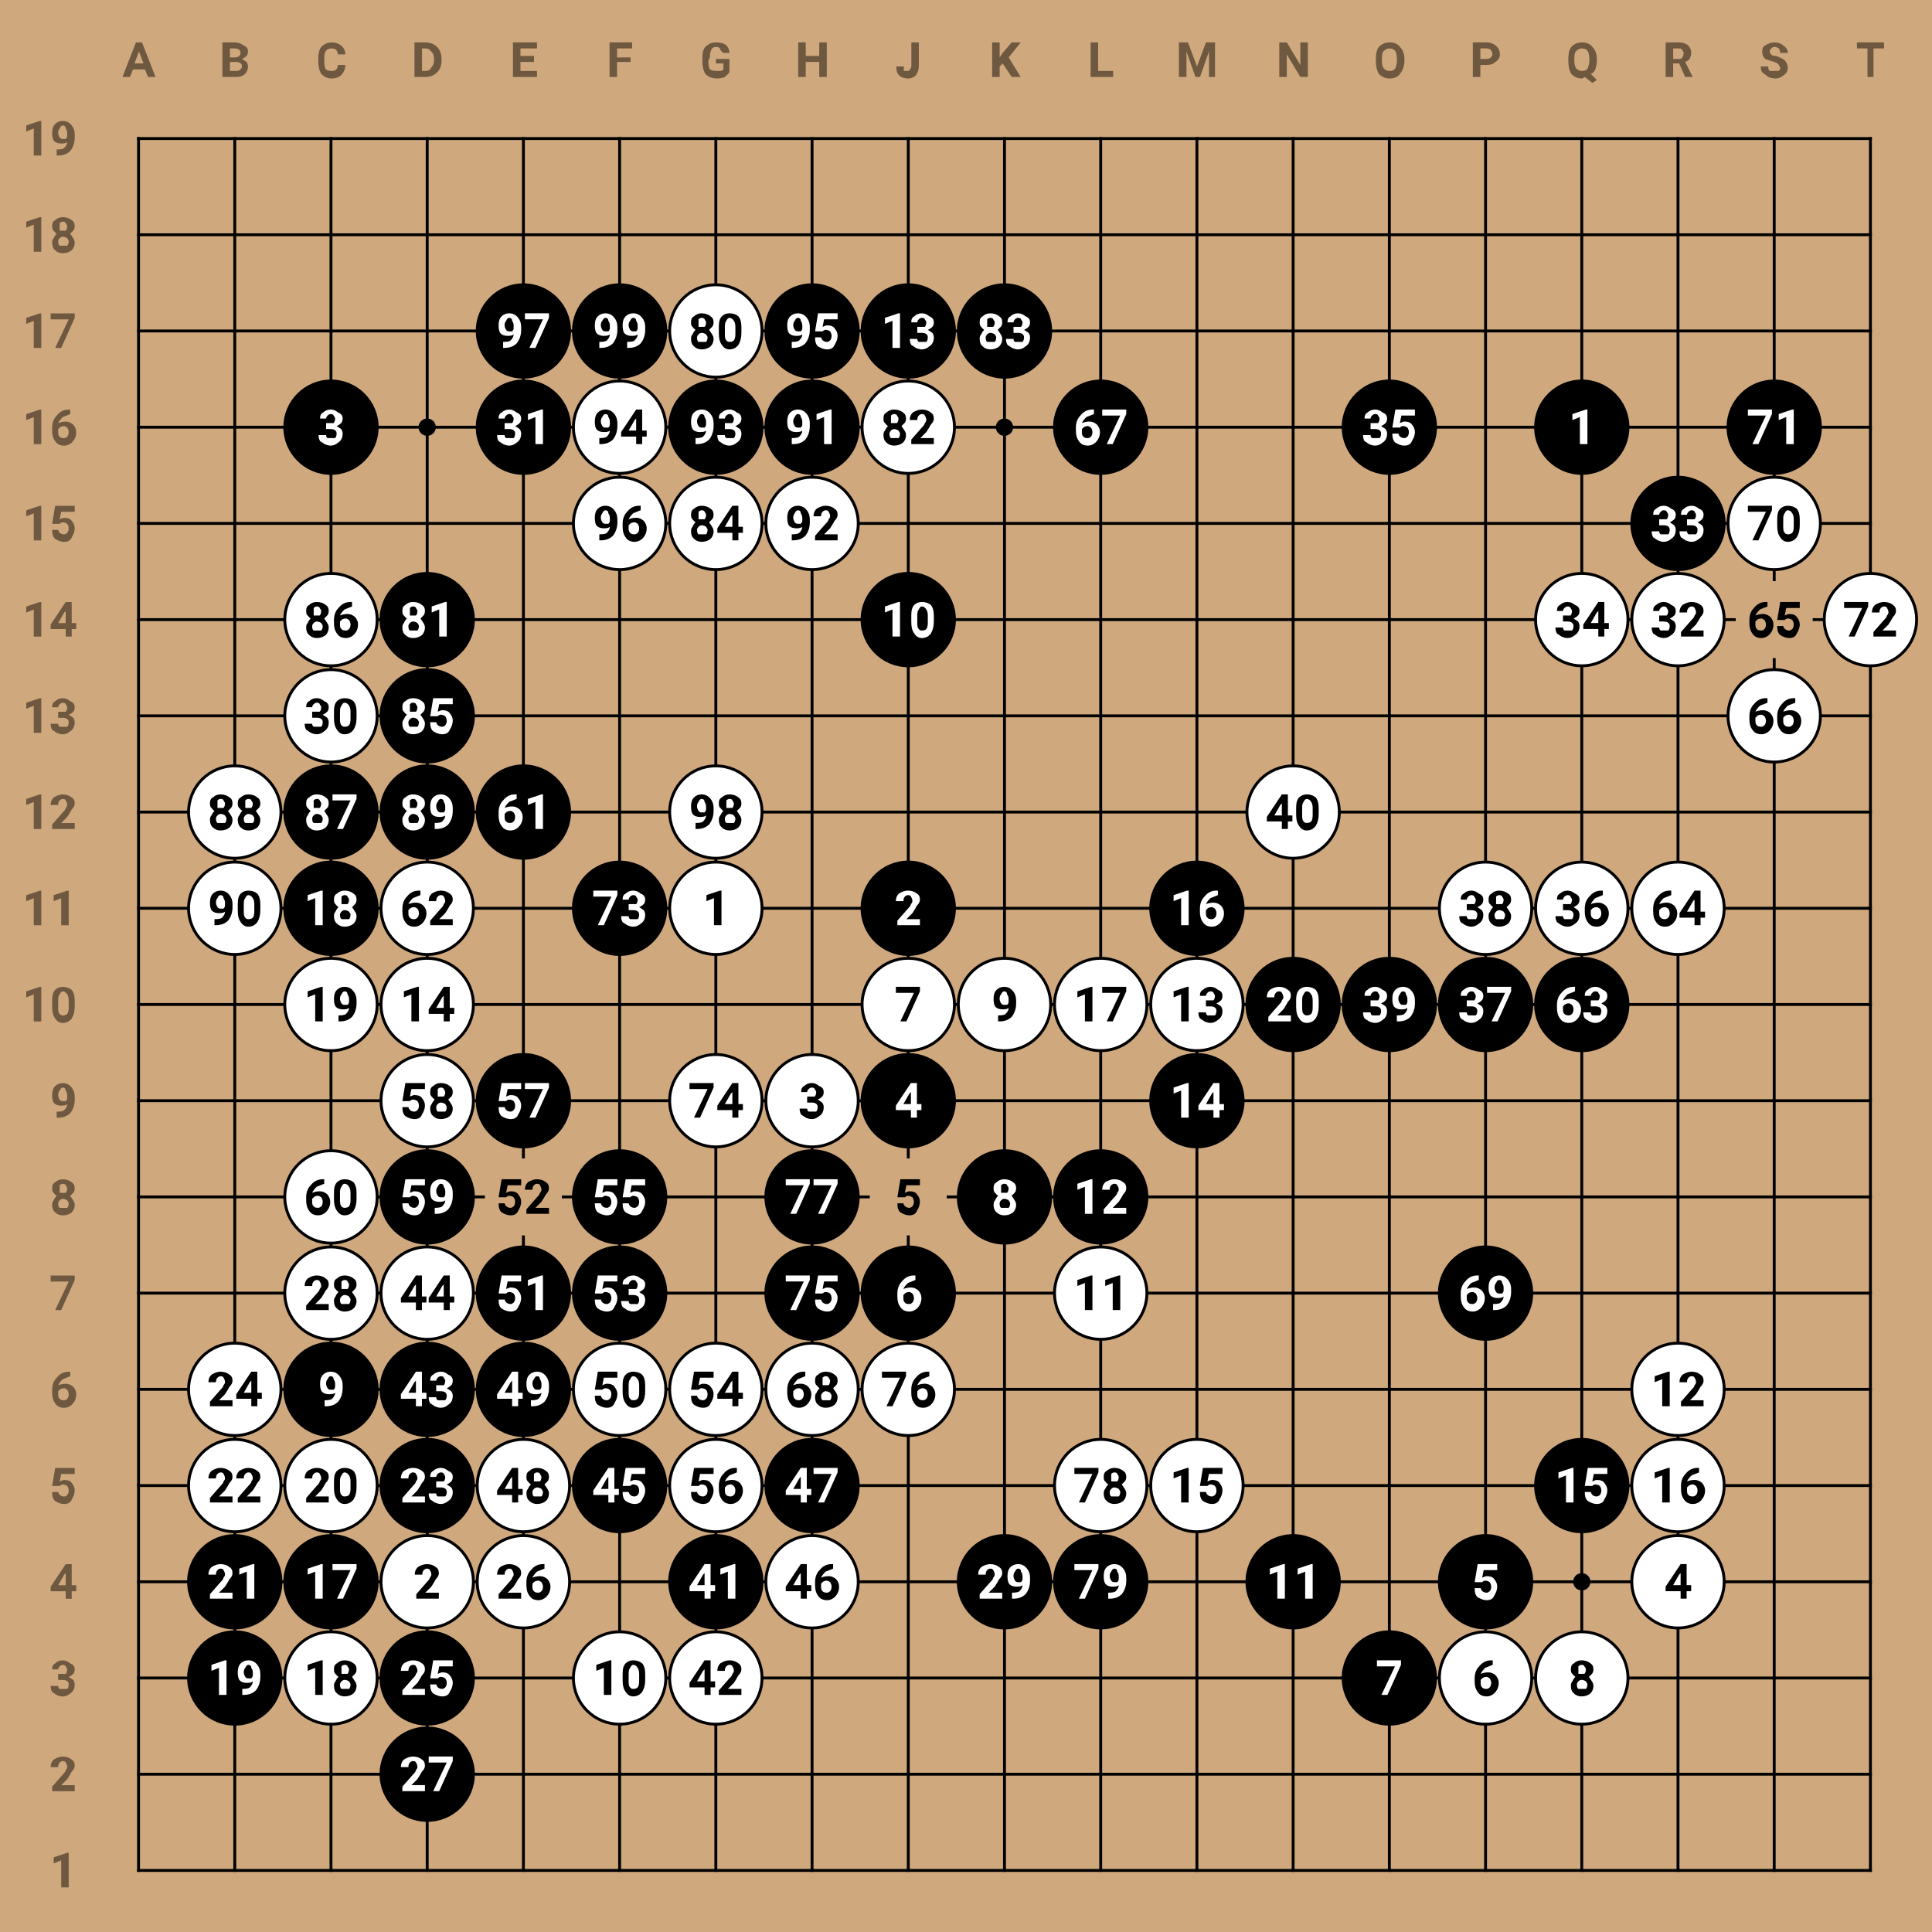
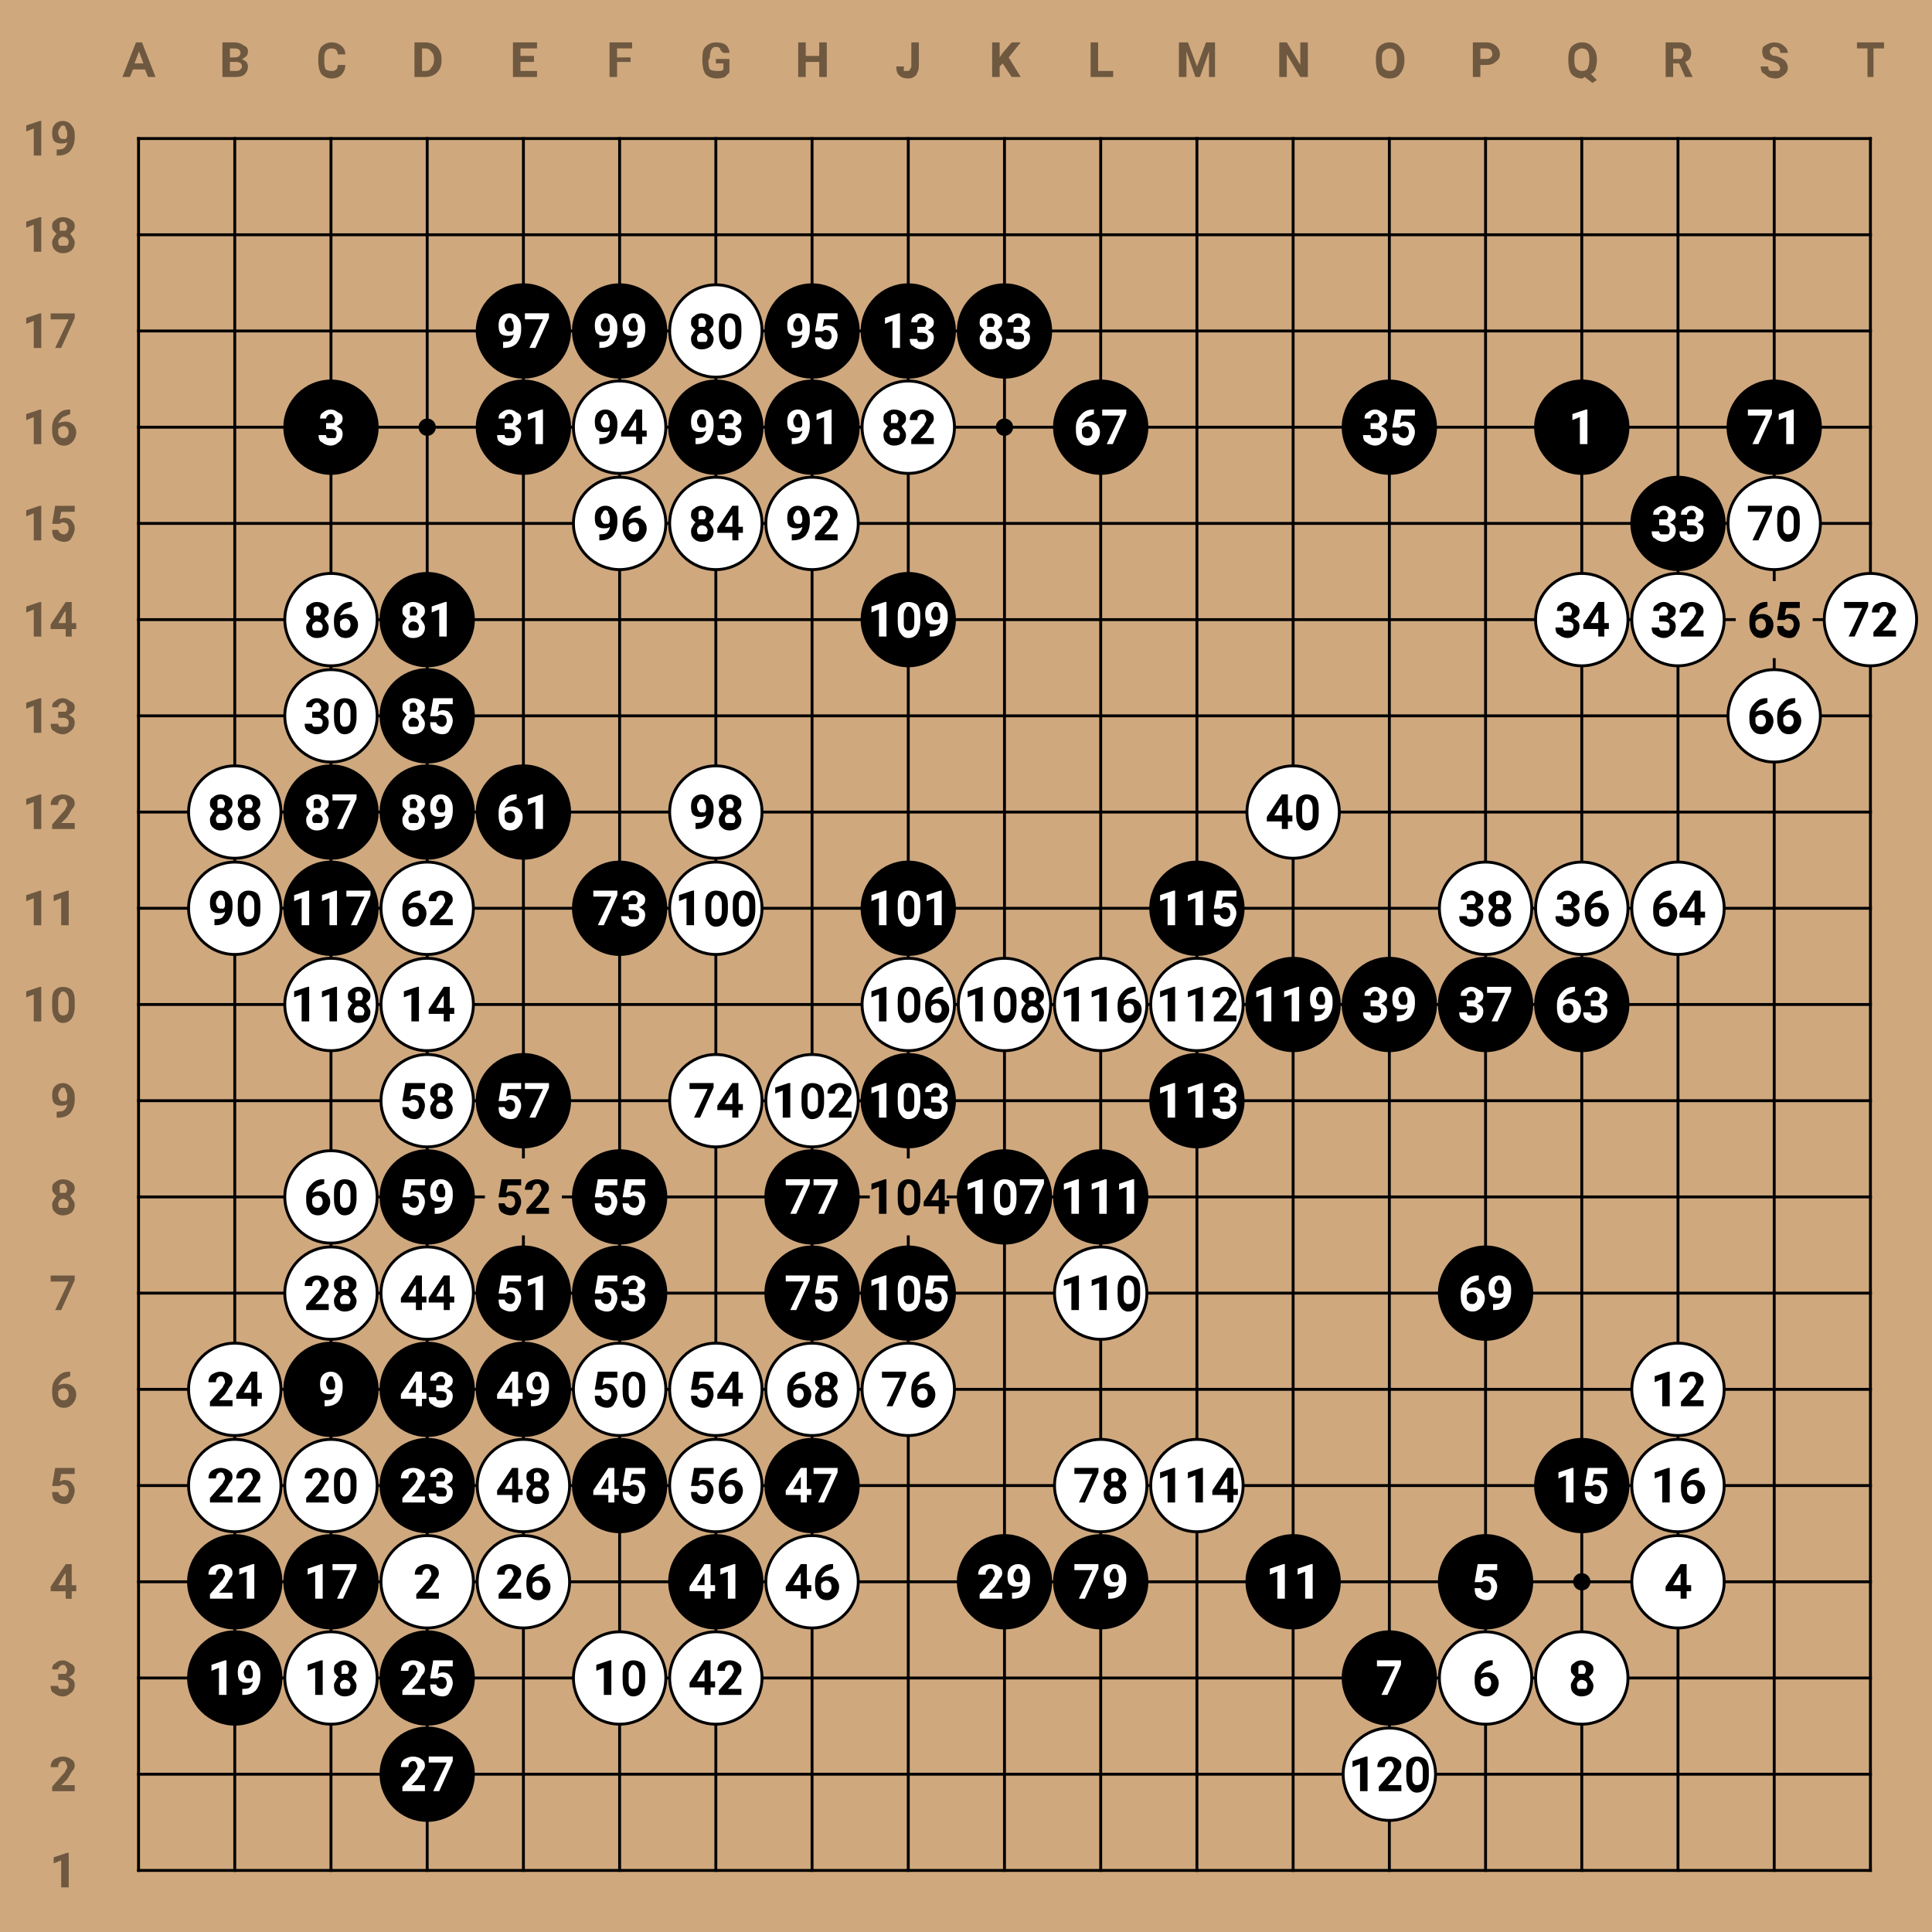
<svg xmlns="http://www.w3.org/2000/svg" font-family="Roboto" font-size="0.5" font-weight="700" viewBox="0 0 800 800" width="800">
  <defs>
    <clipPath id="board-clip">
      <rect height="19" width="19" x="-0.5" y="-0.5" />
    </clipPath>
    <marker id="linehead" markerHeight="4" markerWidth="4" refX="2" refY="2">
      <circle cx="2" cy="2" r="2" />
    </marker>
    <marker id="arrowhead" markerHeight="5" markerWidth="7" orient="auto" refX="7" refY="2.5">
      <polygon points="0 0, 7 2.5, 0 5" />
    </marker>
  </defs>
  <rect fill="#cfa87e" height="100%" width="100%" x="0" y="0" />
  <g id="diagram" transform="scale(39.84064, 39.84064)">
    <g id="board-view" transform="translate(1.44, 1.44)">
      <g clip-path="url(#board-clip)" id="goban">
        <g id="lines" stroke="black" stroke-linecap="square" stroke-width="0.03">
          <line x1="0" x2="0" y1="0" y2="18" />
          <line x1="1" x2="1" y1="0" y2="18" />
          <line x1="2" x2="2" y1="0" y2="18" />
          <line x1="3" x2="3" y1="0" y2="18" />
          <line x1="4" x2="4" y1="0" y2="18" />
          <line x1="5" x2="5" y1="0" y2="18" />
          <line x1="6" x2="6" y1="0" y2="18" />
          <line x1="7" x2="7" y1="0" y2="18" />
          <line x1="8" x2="8" y1="0" y2="18" />
          <line x1="9" x2="9" y1="0" y2="18" />
          <line x1="10" x2="10" y1="0" y2="18" />
          <line x1="11" x2="11" y1="0" y2="18" />
          <line x1="12" x2="12" y1="0" y2="18" />
          <line x1="13" x2="13" y1="0" y2="18" />
          <line x1="14" x2="14" y1="0" y2="18" />
          <line x1="15" x2="15" y1="0" y2="18" />
          <line x1="16" x2="16" y1="0" y2="18" />
          <line x1="17" x2="17" y1="0" y2="18" />
          <line x1="18" x2="18" y1="0" y2="18" />
          <line x1="0" x2="18" y1="0" y2="0" />
          <line x1="0" x2="18" y1="1" y2="1" />
          <line x1="0" x2="18" y1="2" y2="2" />
          <line x1="0" x2="18" y1="3" y2="3" />
          <line x1="0" x2="18" y1="4" y2="4" />
          <line x1="0" x2="18" y1="5" y2="5" />
          <line x1="0" x2="18" y1="6" y2="6" />
          <line x1="0" x2="18" y1="7" y2="7" />
          <line x1="0" x2="18" y1="8" y2="8" />
          <line x1="0" x2="18" y1="9" y2="9" />
          <line x1="0" x2="18" y1="10" y2="10" />
          <line x1="0" x2="18" y1="11" y2="11" />
          <line x1="0" x2="18" y1="12" y2="12" />
          <line x1="0" x2="18" y1="13" y2="13" />
          <line x1="0" x2="18" y1="14" y2="14" />
          <line x1="0" x2="18" y1="15" y2="15" />
          <line x1="0" x2="18" y1="16" y2="16" />
          <line x1="0" x2="18" y1="17" y2="17" />
          <line x1="0" x2="18" y1="18" y2="18" />
          <g fill="black" id="hoshi" stroke="none">
            <circle cx="3" cy="3" r="0.09" />
            <circle cx="3" cy="9" r="0.09" />
            <circle cx="3" cy="15" r="0.09" />
            <circle cx="9" cy="3" r="0.09" />
            <circle cx="9" cy="9" r="0.09" />
            <circle cx="9" cy="15" r="0.09" />
            <circle cx="15" cy="3" r="0.09" />
            <circle cx="15" cy="9" r="0.09" />
            <circle cx="15" cy="15" r="0.09" />
          </g>
        </g>
        <g id="stones" stroke="none">
          <circle cx="4" cy="2" fill="black" r="0.48" stroke="black" stroke-width="0.03" />
          <circle cx="5" cy="2" fill="black" r="0.48" stroke="black" stroke-width="0.03" />
          <circle cx="6" cy="2" fill="white" r="0.48" stroke="black" stroke-width="0.03" />
          <circle cx="7" cy="2" fill="black" r="0.48" stroke="black" stroke-width="0.03" />
          <circle cx="8" cy="2" fill="black" r="0.48" stroke="black" stroke-width="0.03" />
          <circle cx="9" cy="2" fill="black" r="0.48" stroke="black" stroke-width="0.03" />
          <circle cx="2" cy="3" fill="black" r="0.48" stroke="black" stroke-width="0.03" />
          <circle cx="4" cy="3" fill="black" r="0.48" stroke="black" stroke-width="0.03" />
          <circle cx="5" cy="3" fill="white" r="0.48" stroke="black" stroke-width="0.03" />
          <circle cx="6" cy="3" fill="black" r="0.48" stroke="black" stroke-width="0.03" />
          <circle cx="7" cy="3" fill="black" r="0.48" stroke="black" stroke-width="0.03" />
          <circle cx="8" cy="3" fill="white" r="0.48" stroke="black" stroke-width="0.03" />
          <circle cx="10" cy="3" fill="black" r="0.48" stroke="black" stroke-width="0.03" />
          <circle cx="13" cy="3" fill="black" r="0.48" stroke="black" stroke-width="0.03" />
          <circle cx="15" cy="3" fill="black" r="0.48" stroke="black" stroke-width="0.03" />
          <circle cx="17" cy="3" fill="black" r="0.48" stroke="black" stroke-width="0.03" />
          <circle cx="5" cy="4" fill="white" r="0.48" stroke="black" stroke-width="0.03" />
          <circle cx="6" cy="4" fill="white" r="0.48" stroke="black" stroke-width="0.03" />
          <circle cx="7" cy="4" fill="white" r="0.48" stroke="black" stroke-width="0.03" />
          <circle cx="16" cy="4" fill="black" r="0.48" stroke="black" stroke-width="0.03" />
          <circle cx="17" cy="4" fill="white" r="0.48" stroke="black" stroke-width="0.03" />
          <circle cx="2" cy="5" fill="white" r="0.48" stroke="black" stroke-width="0.03" />
          <circle cx="3" cy="5" fill="black" r="0.48" stroke="black" stroke-width="0.03" />
          <circle cx="8" cy="5" fill="black" r="0.48" stroke="black" stroke-width="0.03" />
          <circle cx="15" cy="5" fill="white" r="0.48" stroke="black" stroke-width="0.03" />
          <circle cx="16" cy="5" fill="white" r="0.48" stroke="black" stroke-width="0.03" />
          <circle cx="18" cy="5" fill="white" r="0.48" stroke="black" stroke-width="0.03" />
          <circle cx="2" cy="6" fill="white" r="0.48" stroke="black" stroke-width="0.03" />
          <circle cx="3" cy="6" fill="black" r="0.48" stroke="black" stroke-width="0.03" />
          <circle cx="17" cy="6" fill="white" r="0.48" stroke="black" stroke-width="0.03" />
          <circle cx="1" cy="7" fill="white" r="0.48" stroke="black" stroke-width="0.03" />
          <circle cx="2" cy="7" fill="black" r="0.48" stroke="black" stroke-width="0.03" />
          <circle cx="3" cy="7" fill="black" r="0.48" stroke="black" stroke-width="0.03" />
          <circle cx="4" cy="7" fill="black" r="0.48" stroke="black" stroke-width="0.03" />
          <circle cx="6" cy="7" fill="white" r="0.48" stroke="black" stroke-width="0.03" />
          <circle cx="12" cy="7" fill="white" r="0.48" stroke="black" stroke-width="0.03" />
          <circle cx="1" cy="8" fill="white" r="0.48" stroke="black" stroke-width="0.03" />
          <circle cx="2" cy="8" fill="black" r="0.48" stroke="black" stroke-width="0.03" />
          <circle cx="3" cy="8" fill="white" r="0.48" stroke="black" stroke-width="0.03" />
          <circle cx="5" cy="8" fill="black" r="0.48" stroke="black" stroke-width="0.03" />
          <circle cx="6" cy="8" fill="white" r="0.48" stroke="black" stroke-width="0.03" />
          <circle cx="8" cy="8" fill="black" r="0.48" stroke="black" stroke-width="0.03" />
          <circle cx="11" cy="8" fill="black" r="0.48" stroke="black" stroke-width="0.03" />
          <circle cx="14" cy="8" fill="white" r="0.48" stroke="black" stroke-width="0.03" />
          <circle cx="15" cy="8" fill="white" r="0.48" stroke="black" stroke-width="0.03" />
          <circle cx="16" cy="8" fill="white" r="0.48" stroke="black" stroke-width="0.03" />
          <circle cx="2" cy="9" fill="white" r="0.48" stroke="black" stroke-width="0.03" />
          <circle cx="3" cy="9" fill="white" r="0.48" stroke="black" stroke-width="0.03" />
          <circle cx="8" cy="9" fill="white" r="0.48" stroke="black" stroke-width="0.03" />
          <circle cx="9" cy="9" fill="white" r="0.48" stroke="black" stroke-width="0.03" />
          <circle cx="10" cy="9" fill="white" r="0.48" stroke="black" stroke-width="0.03" />
          <circle cx="11" cy="9" fill="white" r="0.48" stroke="black" stroke-width="0.03" />
          <circle cx="12" cy="9" fill="black" r="0.48" stroke="black" stroke-width="0.03" />
          <circle cx="13" cy="9" fill="black" r="0.48" stroke="black" stroke-width="0.03" />
          <circle cx="14" cy="9" fill="black" r="0.48" stroke="black" stroke-width="0.03" />
          <circle cx="15" cy="9" fill="black" r="0.48" stroke="black" stroke-width="0.03" />
          <circle cx="3" cy="10" fill="white" r="0.48" stroke="black" stroke-width="0.03" />
          <circle cx="4" cy="10" fill="black" r="0.48" stroke="black" stroke-width="0.03" />
          <circle cx="6" cy="10" fill="white" r="0.48" stroke="black" stroke-width="0.03" />
          <circle cx="7" cy="10" fill="white" r="0.48" stroke="black" stroke-width="0.03" />
          <circle cx="8" cy="10" fill="black" r="0.48" stroke="black" stroke-width="0.03" />
          <circle cx="11" cy="10" fill="black" r="0.48" stroke="black" stroke-width="0.03" />
          <circle cx="2" cy="11" fill="white" r="0.48" stroke="black" stroke-width="0.03" />
          <circle cx="3" cy="11" fill="black" r="0.48" stroke="black" stroke-width="0.03" />
          <circle cx="5" cy="11" fill="black" r="0.48" stroke="black" stroke-width="0.03" />
          <circle cx="7" cy="11" fill="black" r="0.48" stroke="black" stroke-width="0.03" />
          <circle cx="9" cy="11" fill="black" r="0.48" stroke="black" stroke-width="0.03" />
          <circle cx="10" cy="11" fill="black" r="0.48" stroke="black" stroke-width="0.03" />
          <circle cx="2" cy="12" fill="white" r="0.48" stroke="black" stroke-width="0.03" />
          <circle cx="3" cy="12" fill="white" r="0.48" stroke="black" stroke-width="0.03" />
          <circle cx="4" cy="12" fill="black" r="0.48" stroke="black" stroke-width="0.03" />
          <circle cx="5" cy="12" fill="black" r="0.48" stroke="black" stroke-width="0.03" />
          <circle cx="7" cy="12" fill="black" r="0.48" stroke="black" stroke-width="0.03" />
          <circle cx="8" cy="12" fill="black" r="0.48" stroke="black" stroke-width="0.03" />
          <circle cx="10" cy="12" fill="white" r="0.48" stroke="black" stroke-width="0.03" />
          <circle cx="14" cy="12" fill="black" r="0.48" stroke="black" stroke-width="0.03" />
          <circle cx="1" cy="13" fill="white" r="0.48" stroke="black" stroke-width="0.03" />
          <circle cx="2" cy="13" fill="black" r="0.48" stroke="black" stroke-width="0.03" />
          <circle cx="3" cy="13" fill="black" r="0.48" stroke="black" stroke-width="0.03" />
          <circle cx="4" cy="13" fill="black" r="0.48" stroke="black" stroke-width="0.03" />
          <circle cx="5" cy="13" fill="white" r="0.48" stroke="black" stroke-width="0.03" />
          <circle cx="6" cy="13" fill="white" r="0.48" stroke="black" stroke-width="0.03" />
          <circle cx="7" cy="13" fill="white" r="0.48" stroke="black" stroke-width="0.03" />
          <circle cx="8" cy="13" fill="white" r="0.48" stroke="black" stroke-width="0.03" />
          <circle cx="16" cy="13" fill="white" r="0.48" stroke="black" stroke-width="0.03" />
          <circle cx="1" cy="14" fill="white" r="0.48" stroke="black" stroke-width="0.03" />
          <circle cx="2" cy="14" fill="white" r="0.48" stroke="black" stroke-width="0.03" />
          <circle cx="3" cy="14" fill="black" r="0.48" stroke="black" stroke-width="0.03" />
          <circle cx="4" cy="14" fill="white" r="0.48" stroke="black" stroke-width="0.03" />
          <circle cx="5" cy="14" fill="black" r="0.48" stroke="black" stroke-width="0.03" />
          <circle cx="6" cy="14" fill="white" r="0.48" stroke="black" stroke-width="0.03" />
          <circle cx="7" cy="14" fill="black" r="0.48" stroke="black" stroke-width="0.03" />
          <circle cx="10" cy="14" fill="white" r="0.48" stroke="black" stroke-width="0.03" />
          <circle cx="11" cy="14" fill="white" r="0.48" stroke="black" stroke-width="0.03" />
          <circle cx="15" cy="14" fill="black" r="0.48" stroke="black" stroke-width="0.03" />
          <circle cx="16" cy="14" fill="white" r="0.48" stroke="black" stroke-width="0.03" />
          <circle cx="1" cy="15" fill="black" r="0.48" stroke="black" stroke-width="0.03" />
          <circle cx="2" cy="15" fill="black" r="0.48" stroke="black" stroke-width="0.03" />
          <circle cx="3" cy="15" fill="white" r="0.48" stroke="black" stroke-width="0.03" />
          <circle cx="4" cy="15" fill="white" r="0.48" stroke="black" stroke-width="0.03" />
          <circle cx="6" cy="15" fill="black" r="0.48" stroke="black" stroke-width="0.03" />
          <circle cx="7" cy="15" fill="white" r="0.48" stroke="black" stroke-width="0.03" />
          <circle cx="9" cy="15" fill="black" r="0.48" stroke="black" stroke-width="0.03" />
          <circle cx="10" cy="15" fill="black" r="0.48" stroke="black" stroke-width="0.03" />
          <circle cx="12" cy="15" fill="black" r="0.48" stroke="black" stroke-width="0.03" />
          <circle cx="14" cy="15" fill="black" r="0.48" stroke="black" stroke-width="0.03" />
          <circle cx="16" cy="15" fill="white" r="0.48" stroke="black" stroke-width="0.03" />
          <circle cx="1" cy="16" fill="black" r="0.48" stroke="black" stroke-width="0.03" />
          <circle cx="2" cy="16" fill="white" r="0.48" stroke="black" stroke-width="0.03" />
          <circle cx="3" cy="16" fill="black" r="0.48" stroke="black" stroke-width="0.03" />
          <circle cx="5" cy="16" fill="white" r="0.48" stroke="black" stroke-width="0.03" />
          <circle cx="6" cy="16" fill="white" r="0.48" stroke="black" stroke-width="0.03" />
          <circle cx="13" cy="16" fill="black" r="0.48" stroke="black" stroke-width="0.03" />
          <circle cx="14" cy="16" fill="white" r="0.48" stroke="black" stroke-width="0.03" />
          <circle cx="15" cy="16" fill="white" r="0.48" stroke="black" stroke-width="0.03" />
          <circle cx="3" cy="17" fill="black" r="0.48" stroke="black" stroke-width="0.03" />
+           <circle cx="13" cy="17" fill="white" r="0.48" stroke="black" stroke-width="0.03" />
        </g>
        <g id="move-numbers" text-anchor="middle">
          <g>
            <text dy="0.35em" fill="white" x="15" y="3">1</text>
          </g>
          <g>
            <text dy="0.35em" fill="black" x="3" y="15">2</text>
          </g>
          <g>
            <text dy="0.35em" fill="white" x="2" y="3">3</text>
          </g>
          <g>
            <text dy="0.35em" fill="black" x="16" y="15">4</text>
          </g>
          <g>
            <text dy="0.35em" fill="white" x="14" y="15">5</text>
          </g>
          <g>
            <text dy="0.35em" fill="black" x="14" y="16">6</text>
          </g>
          <g>
            <text dy="0.35em" fill="white" x="13" y="16">7</text>
          </g>
          <g>
            <text dy="0.35em" fill="black" x="15" y="16">8</text>
          </g>
          <g>
            <text dy="0.35em" fill="white" x="2" y="13">9</text>
          </g>
          <g>
            <text dy="0.35em" fill="black" x="5" y="16">10</text>
          </g>
          <g>
            <text dy="0.35em" fill="white" x="12" y="15">11</text>
          </g>
          <g>
            <text dy="0.35em" fill="black" x="16" y="13">12</text>
          </g>
          <g>
            <text dy="0.35em" fill="white" x="8" y="2">13</text>
          </g>
          <g>
            <text dy="0.35em" fill="black" x="3" y="9">14</text>
          </g>
          <g>
            <text dy="0.35em" fill="white" x="15" y="14">15</text>
          </g>
          <g>
            <text dy="0.35em" fill="black" x="16" y="14">16</text>
          </g>
          <g>
            <text dy="0.35em" fill="white" x="2" y="15">17</text>
          </g>
          <g>
            <text dy="0.35em" fill="black" x="2" y="16">18</text>
          </g>
          <g>
            <text dy="0.35em" fill="white" x="1" y="16">19</text>
          </g>
          <g>
            <text dy="0.35em" fill="black" x="2" y="14">20</text>
          </g>
          <g>
            <text dy="0.35em" fill="white" x="1" y="15">21</text>
          </g>
          <g>
            <text dy="0.35em" fill="black" x="1" y="14">22</text>
          </g>
          <g>
            <text dy="0.35em" fill="white" x="3" y="14">23</text>
          </g>
          <g>
            <text dy="0.35em" fill="black" x="1" y="13">24</text>
          </g>
          <g>
            <text dy="0.35em" fill="white" x="3" y="16">25</text>
          </g>
          <g>
            <text dy="0.35em" fill="black" x="4" y="15">26</text>
          </g>
          <g>
            <text dy="0.35em" fill="white" x="3" y="17">27</text>
          </g>
          <g>
            <text dy="0.35em" fill="black" x="2" y="12">28</text>
          </g>
          <g>
            <text dy="0.35em" fill="white" x="9" y="15">29</text>
          </g>
          <g>
            <text dy="0.35em" fill="black" x="2" y="6">30</text>
          </g>
          <g>
            <text dy="0.35em" fill="white" x="4" y="3">31</text>
          </g>
          <g>
            <text dy="0.35em" fill="black" x="16" y="5">32</text>
          </g>
          <g>
            <text dy="0.35em" fill="white" x="16" y="4">33</text>
          </g>
          <g>
            <text dy="0.35em" fill="black" x="15" y="5">34</text>
          </g>
          <g>
            <text dy="0.35em" fill="white" x="13" y="3">35</text>
          </g>
          <g>
            <text dy="0.35em" fill="black" x="15" y="8">36</text>
          </g>
          <g>
            <text dy="0.35em" fill="white" x="14" y="9">37</text>
          </g>
          <g>
            <text dy="0.35em" fill="black" x="14" y="8">38</text>
          </g>
          <g>
            <text dy="0.35em" fill="white" x="13" y="9">39</text>
          </g>
          <g>
            <text dy="0.35em" fill="black" x="12" y="7">40</text>
          </g>
          <g>
            <text dy="0.35em" fill="white" x="6" y="15">41</text>
          </g>
          <g>
            <text dy="0.35em" fill="black" x="6" y="16">42</text>
          </g>
          <g>
            <text dy="0.35em" fill="white" x="3" y="13">43</text>
          </g>
          <g>
            <text dy="0.35em" fill="black" x="3" y="12">44</text>
          </g>
          <g>
            <text dy="0.35em" fill="white" x="5" y="14">45</text>
          </g>
          <g>
            <text dy="0.35em" fill="black" x="7" y="15">46</text>
          </g>
          <g>
            <text dy="0.35em" fill="white" x="7" y="14">47</text>
          </g>
          <g>
            <text dy="0.35em" fill="black" x="4" y="14">48</text>
          </g>
          <g>
            <text dy="0.35em" fill="white" x="4" y="13">49</text>
          </g>
          <g>
            <text dy="0.35em" fill="black" x="5" y="13">50</text>
          </g>
          <g>
            <text dy="0.35em" fill="white" x="4" y="12">51</text>
          </g>
          <g>
            <rect fill="#cfa87e" height="0.8" width="0.8" x="3.6" y="10.6" />
            <text dy="0.35em" fill="black" x="4" y="11">52</text>
          </g>
          <g>
            <text dy="0.35em" fill="white" x="5" y="12">53</text>
          </g>
          <g>
            <text dy="0.35em" fill="black" x="6" y="13">54</text>
          </g>
          <g>
            <text dy="0.35em" fill="white" x="5" y="11">55</text>
          </g>
          <g>
            <text dy="0.35em" fill="black" x="6" y="14">56</text>
          </g>
          <g>
            <text dy="0.35em" fill="white" x="4" y="10">57</text>
          </g>
          <g>
            <text dy="0.35em" fill="black" x="3" y="10">58</text>
          </g>
          <g>
            <text dy="0.35em" fill="white" x="3" y="11">59</text>
          </g>
          <g>
            <text dy="0.35em" fill="black" x="2" y="11">60</text>
          </g>
          <g>
            <text dy="0.35em" fill="white" x="4" y="7">61</text>
          </g>
          <g>
            <text dy="0.35em" fill="black" x="3" y="8">62</text>
          </g>
          <g>
            <text dy="0.35em" fill="white" x="15" y="9">63</text>
          </g>
          <g>
            <text dy="0.35em" fill="black" x="16" y="8">64</text>
          </g>
          <g>
            <rect fill="#cfa87e" height="0.8" width="0.8" x="16.6" y="4.6" />
            <text dy="0.35em" fill="black" x="17" y="5">65</text>
          </g>
          <g>
            <text dy="0.35em" fill="black" x="17" y="6">66</text>
          </g>
          <g>
            <text dy="0.35em" fill="white" x="10" y="3">67</text>
          </g>
          <g>
            <text dy="0.35em" fill="black" x="7" y="13">68</text>
          </g>
          <g>
            <text dy="0.35em" fill="white" x="14" y="12">69</text>
          </g>
          <g>
            <text dy="0.35em" fill="black" x="17" y="4">70</text>
          </g>
          <g>
            <text dy="0.35em" fill="white" x="17" y="3">71</text>
          </g>
          <g>
            <text dy="0.35em" fill="black" x="18" y="5">72</text>
          </g>
          <g>
            <text dy="0.35em" fill="white" x="5" y="8">73</text>
          </g>
          <g>
            <text dy="0.35em" fill="black" x="6" y="10">74</text>
          </g>
          <g>
            <text dy="0.35em" fill="white" x="7" y="12">75</text>
          </g>
          <g>
            <text dy="0.35em" fill="black" x="8" y="13">76</text>
          </g>
          <g>
            <text dy="0.35em" fill="white" x="7" y="11">77</text>
          </g>
          <g>
            <text dy="0.35em" fill="black" x="10" y="14">78</text>
          </g>
          <g>
            <text dy="0.35em" fill="white" x="10" y="15">79</text>
          </g>
          <g>
            <text dy="0.35em" fill="black" x="6" y="2">80</text>
          </g>
          <g>
            <text dy="0.35em" fill="white" x="3" y="5">81</text>
          </g>
          <g>
            <text dy="0.35em" fill="black" x="8" y="3">82</text>
          </g>
          <g>
            <text dy="0.35em" fill="white" x="9" y="2">83</text>
          </g>
          <g>
            <text dy="0.35em" fill="black" x="6" y="4">84</text>
          </g>
          <g>
            <text dy="0.35em" fill="white" x="3" y="6">85</text>
          </g>
          <g>
            <text dy="0.35em" fill="black" x="2" y="5">86</text>
          </g>
          <g>
            <text dy="0.35em" fill="white" x="2" y="7">87</text>
          </g>
          <g>
            <text dy="0.35em" fill="black" x="1" y="7">88</text>
          </g>
          <g>
            <text dy="0.35em" fill="white" x="3" y="7">89</text>
          </g>
          <g>
            <text dy="0.35em" fill="black" x="1" y="8">90</text>
          </g>
          <g>
            <text dy="0.35em" fill="white" x="7" y="3">91</text>
          </g>
          <g>
            <text dy="0.35em" fill="black" x="7" y="4">92</text>
          </g>
          <g>
            <text dy="0.35em" fill="white" x="6" y="3">93</text>
          </g>
          <g>
            <text dy="0.35em" fill="black" x="5" y="3">94</text>
          </g>
          <g>
            <text dy="0.35em" fill="white" x="7" y="2">95</text>
          </g>
          <g>
            <text dy="0.35em" fill="black" x="5" y="4">96</text>
          </g>
          <g>
            <text dy="0.35em" fill="white" x="4" y="2">97</text>
          </g>
          <g>
            <text dy="0.35em" fill="black" x="6" y="7">98</text>
          </g>
          <g>
            <text dy="0.35em" fill="white" x="5" y="2">99</text>
          </g>
          <g>
-             <text dy="0.35em" fill="black" x="6" y="8">1</text>
-           </g>
-           <g>
-             <text dy="0.35em" fill="white" x="8" y="8">2</text>
-           </g>
-           <g>
-             <text dy="0.35em" fill="black" x="7" y="10">3</text>
-           </g>
-           <g>
-             <text dy="0.35em" fill="white" x="8" y="10">4</text>
+             <text dy="0.35em" fill="black" x="6" y="8">100</text>
+           </g>
+           <g>
+             <text dy="0.35em" fill="white" x="8" y="8">101</text>
+           </g>
+           <g>
+             <text dy="0.35em" fill="black" x="7" y="10">102</text>
+           </g>
+           <g>
+             <text dy="0.35em" fill="white" x="8" y="10">103</text>
          </g>
          <g>
            <rect fill="#cfa87e" height="0.8" width="0.8" x="7.6" y="10.6" />
-             <text dy="0.35em" fill="black" x="8" y="11">5</text>
-           </g>
-           <g>
-             <text dy="0.35em" fill="white" x="8" y="12">6</text>
-           </g>
-           <g>
-             <text dy="0.35em" fill="black" x="8" y="9">7</text>
-           </g>
-           <g>
-             <text dy="0.35em" fill="white" x="9" y="11">8</text>
-           </g>
-           <g>
-             <text dy="0.35em" fill="black" x="9" y="9">9</text>
-           </g>
-           <g>
-             <text dy="0.35em" fill="white" x="8" y="5">10</text>
-           </g>
-           <g>
-             <text dy="0.35em" fill="black" x="10" y="12">11</text>
-           </g>
-           <g>
-             <text dy="0.35em" fill="white" x="10" y="11">12</text>
-           </g>
-           <g>
-             <text dy="0.35em" fill="black" x="11" y="9">13</text>
-           </g>
-           <g>
-             <text dy="0.35em" fill="white" x="11" y="10">14</text>
-           </g>
-           <g>
-             <text dy="0.35em" fill="black" x="11" y="14">15</text>
-           </g>
-           <g>
-             <text dy="0.35em" fill="white" x="11" y="8">16</text>
-           </g>
-           <g>
-             <text dy="0.35em" fill="black" x="10" y="9">17</text>
-           </g>
-           <g>
-             <text dy="0.35em" fill="white" x="2" y="8">18</text>
-           </g>
-           <g>
-             <text dy="0.35em" fill="black" x="2" y="9">19</text>
-           </g>
-           <g>
-             <text dy="0.35em" fill="white" x="12" y="9">20</text>
+             <text dy="0.35em" fill="black" x="8" y="11">104</text>
+           </g>
+           <g>
+             <text dy="0.35em" fill="white" x="8" y="12">105</text>
+           </g>
+           <g>
+             <text dy="0.35em" fill="black" x="8" y="9">106</text>
+           </g>
+           <g>
+             <text dy="0.35em" fill="white" x="9" y="11">107</text>
+           </g>
+           <g>
+             <text dy="0.35em" fill="black" x="9" y="9">108</text>
+           </g>
+           <g>
+             <text dy="0.35em" fill="white" x="8" y="5">109</text>
+           </g>
+           <g>
+             <text dy="0.35em" fill="black" x="10" y="12">110</text>
+           </g>
+           <g>
+             <text dy="0.35em" fill="white" x="10" y="11">111</text>
+           </g>
+           <g>
+             <text dy="0.35em" fill="black" x="11" y="9">112</text>
+           </g>
+           <g>
+             <text dy="0.35em" fill="white" x="11" y="10">113</text>
+           </g>
+           <g>
+             <text dy="0.35em" fill="black" x="11" y="14">114</text>
+           </g>
+           <g>
+             <text dy="0.35em" fill="white" x="11" y="8">115</text>
+           </g>
+           <g>
+             <text dy="0.35em" fill="black" x="10" y="9">116</text>
+           </g>
+           <g>
+             <text dy="0.35em" fill="white" x="2" y="8">117</text>
+           </g>
+           <g>
+             <text dy="0.35em" fill="black" x="2" y="9">118</text>
+           </g>
+           <g>
+             <text dy="0.35em" fill="white" x="12" y="9">119</text>
+           </g>
+           <g>
+             <text dy="0.35em" fill="black" x="13" y="17">120</text>
          </g>
        </g>
      </g>
    </g>
    <g fill="#6e5840" id="board-labels" transform="translate(0.8, 0.8)">
      <g text-anchor="middle">
        <text x="0.64" y="0.0">A</text>
        <text x="1.64" y="0.0">B</text>
        <text x="2.64" y="0.0">C</text>
        <text x="3.64" y="0.0">D</text>
        <text x="4.64" y="0.0">E</text>
        <text x="5.64" y="0.0">F</text>
        <text x="6.64" y="0.0">G</text>
        <text x="7.64" y="0.0">H</text>
        <text x="8.64" y="0.0">J</text>
        <text x="9.64" y="0.0">K</text>
        <text x="10.64" y="0.0">L</text>
        <text x="11.64" y="0.0">M</text>
        <text x="12.64" y="0.0">N</text>
        <text x="13.64" y="0.0">O</text>
        <text x="14.64" y="0.0">P</text>
        <text x="15.64" y="0.0">Q</text>
        <text x="16.64" y="0.0">R</text>
        <text x="17.64" y="0.0">S</text>
        <text x="18.64" y="0.0">T</text>
      </g>
      <g text-anchor="end">
        <text dy="0.35em" x="0.0" y="18.64">1</text>
        <text dy="0.35em" x="0.0" y="17.64">2</text>
        <text dy="0.35em" x="0.0" y="16.64">3</text>
        <text dy="0.35em" x="0.0" y="15.64">4</text>
        <text dy="0.35em" x="0.0" y="14.64">5</text>
        <text dy="0.35em" x="0.0" y="13.64">6</text>
        <text dy="0.35em" x="0.0" y="12.64">7</text>
        <text dy="0.35em" x="0.0" y="11.64">8</text>
        <text dy="0.35em" x="0.0" y="10.64">9</text>
        <text dy="0.35em" x="0.0" y="9.64">10</text>
        <text dy="0.35em" x="0.0" y="8.64">11</text>
        <text dy="0.35em" x="0.0" y="7.64">12</text>
        <text dy="0.35em" x="0.0" y="6.64">13</text>
        <text dy="0.35em" x="0.0" y="5.64">14</text>
        <text dy="0.35em" x="0.0" y="4.64">15</text>
        <text dy="0.35em" x="0.0" y="3.64">16</text>
        <text dy="0.35em" x="0.0" y="2.64">17</text>
        <text dy="0.35em" x="0.0" y="1.64">18</text>
        <text dy="0.35em" x="0.0" y="0.64">19</text>
      </g>
    </g>
  </g>
</svg>
